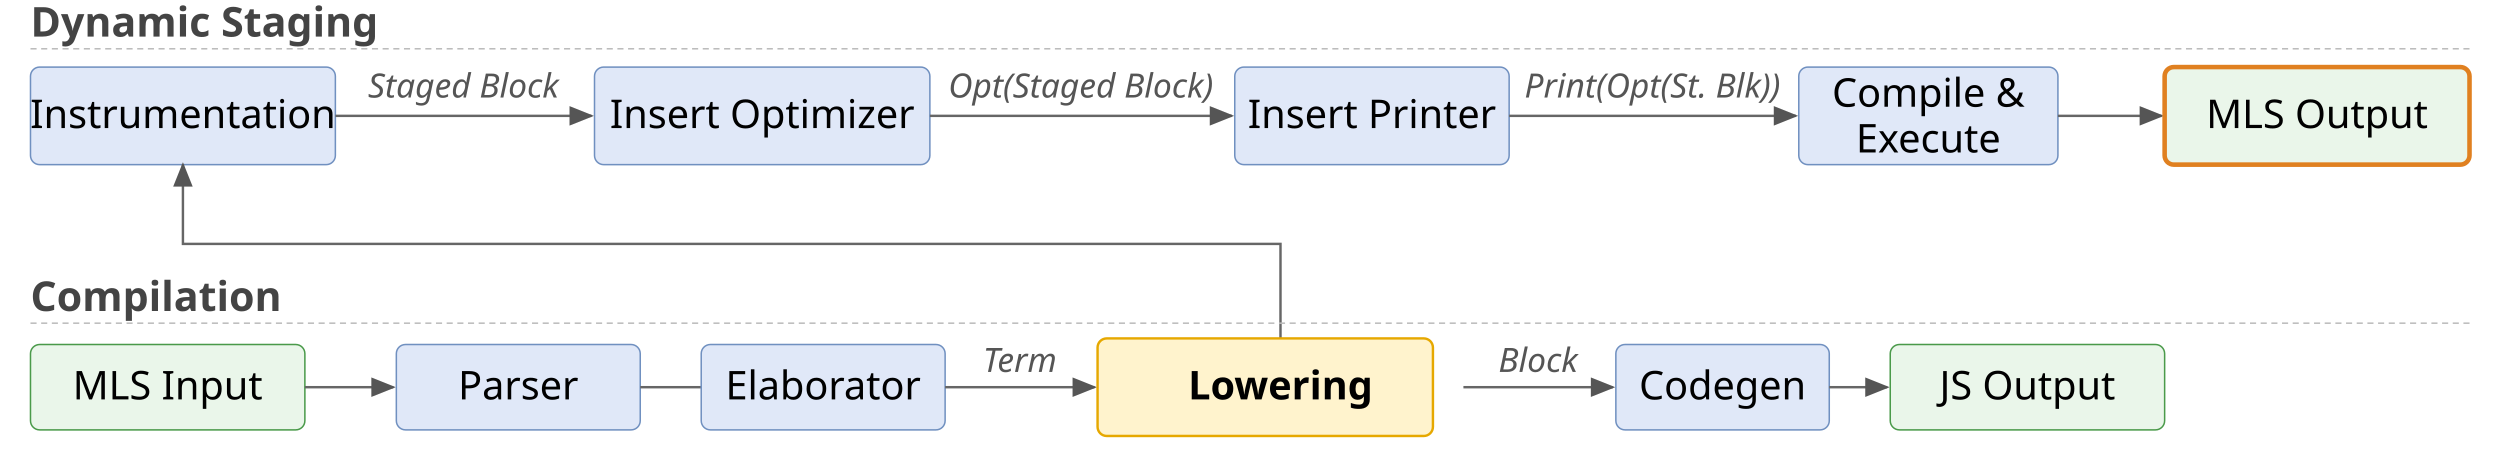
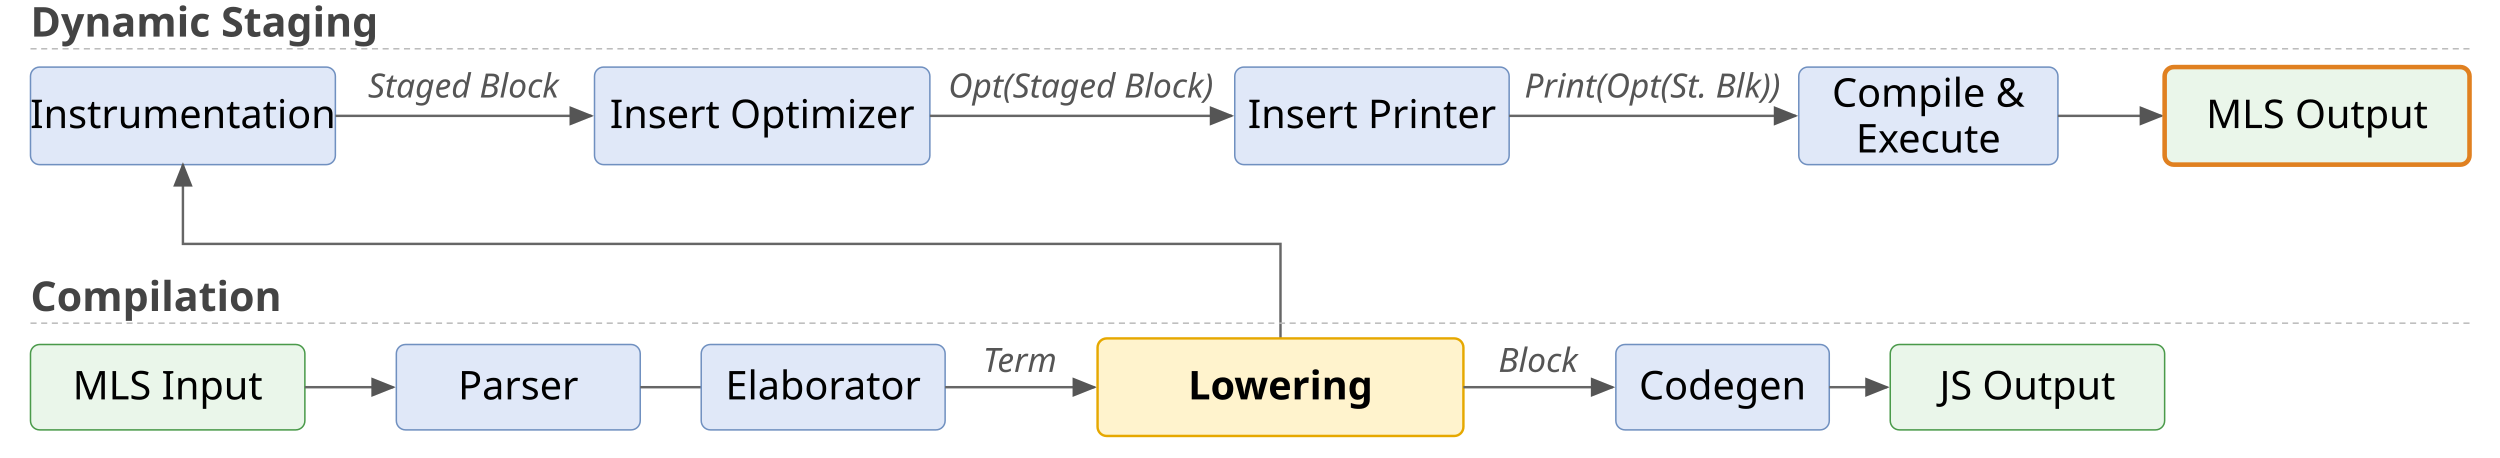
<svg xmlns="http://www.w3.org/2000/svg" viewBox="0 0 1640 300" font-family="sans-serif" xml:space="preserve">
  <defs>
    <marker id="a" markerWidth="10" markerHeight="8" refX="9" refY="4" orient="auto">
      <path d="M0,0 L0,8 L10,4 z" fill="#555" />
    </marker>
    <marker id="ah" markerWidth="10" markerHeight="8" refX="9" refY="4" orient="auto">
      <path d="M0,0 L0,8 L10,4 z" fill="#e08020" />
    </marker>
    <style>
      .mono { font-family: Menlo, Consolas, monospace; font-size: 30px; }
      .ttl  { font-weight: bold; font-size: 32px; }
      .lbl  { font-size: 22px; font-style: italic; fill: #555; }
      .row  { font-weight: bold; font-size: 27px; fill: #444; }
      .hl   { stroke: #e08020; stroke-width: 3; fill: none; }
      text  { font-size: 26px; }
    </style>
  </defs>
  <text x="20" y="24" class="row">Dynamic Staging</text>
  <line x1="20" y1="32" x2="1620" y2="32" stroke="#bbb" stroke-dasharray="4,3" />
  <rect x="20" y="44" width="200" height="64" rx="6" fill="#e0e8f8" stroke="#7090c0" />
  <text x="120" y="84" text-anchor="middle">Instrumentation</text>
  <rect x="390" y="44" width="220" height="64" rx="6" fill="#e0e8f8" stroke="#7090c0" />
  <text x="500" y="84" text-anchor="middle">Insert Optimizer</text>
  <rect x="810" y="44" width="180" height="64" rx="6" fill="#e0e8f8" stroke="#7090c0" />
  <text x="900" y="84" text-anchor="middle">Insert Printer</text>
  <rect x="1180" y="44" width="170" height="64" rx="6" fill="#e0e8f8" stroke="#7090c0" />
  <text x="1265" y="70" text-anchor="middle">Compile &amp;</text>
  <text x="1265" y="100" text-anchor="middle">Execute</text>
  <rect x="1420" y="44" width="200" height="64" rx="6" fill="#eaf6ea" stroke="#4a9a4a" />
  <text x="1520" y="84" text-anchor="middle" font-size="22">MLS Output</text>
  <line x1="220" y1="76" x2="388" y2="76" stroke="#666" stroke-width="1.6" marker-end="url(#a)" />
  <text x="304" y="64" text-anchor="middle" class="lbl">Staged Block</text>
  <line x1="610" y1="76" x2="808" y2="76" stroke="#666" stroke-width="1.6" marker-end="url(#a)" />
  <text x="709" y="64" text-anchor="middle" class="lbl">Opt(Staged Block)</text>
  <line x1="990" y1="76" x2="1178" y2="76" stroke="#666" stroke-width="1.6" marker-end="url(#a)" />
  <text x="1084" y="64" text-anchor="middle" class="lbl">Print(Opt(St. Blk))</text>
  <line x1="1350" y1="76" x2="1418" y2="76" stroke="#666" stroke-width="1.6" marker-end="url(#a)" />
  <path d="M 840 222 L 840 160 L 120 160 L 120 108" fill="none" stroke="#666" stroke-width="1.6" marker-end="url(#a)" />
  <text x="20" y="204" class="row">Compilation</text>
  <line x1="20" y1="212" x2="1620" y2="212" stroke="#bbb" stroke-dasharray="4,3" />
  <rect x="20" y="226" width="180" height="56" rx="6" fill="#eaf6ea" stroke="#4a9a4a" />
  <text x="110" y="262" text-anchor="middle">MLS Input</text>
  <line x1="200" y1="254" x2="258" y2="254" stroke="#666" stroke-width="1.6" marker-end="url(#a)" />
  <rect x="260" y="226" width="160" height="56" rx="6" fill="#e0e8f8" stroke="#7090c0" />
  <text x="340" y="262" text-anchor="middle">Parser</text>
  <line x1="420" y1="254" x2="478" y2="254" stroke="#666" stroke-width="1.6" marker-end="url(#a)" />
  <rect x="460" y="226" width="160" height="56" rx="6" fill="#e0e8f8" stroke="#7090c0" />
  <text x="540" y="262" text-anchor="middle">Elaborator</text>
  <line x1="620" y1="254" x2="718" y2="254" stroke="#666" stroke-width="1.6" marker-end="url(#a)" />
  <text x="669" y="244" text-anchor="middle" class="lbl">Term</text>
-   <rect x="720" y="222" width="220" height="64" rx="6" fill="#fff3cd" stroke="#e6a800" stroke-width="1.6" />
+   <rect x="720" y="222" width="240" height="64" rx="6" fill="#fff3cd" stroke="#e6a800" stroke-width="1.6" />
  <text x="840" y="262" text-anchor="middle" font-weight="bold">Lowering</text>
  <line x1="960" y1="254" x2="1058" y2="254" stroke="#666" stroke-width="1.6" marker-end="url(#a)" />
  <text x="1009" y="244" text-anchor="middle" class="lbl">Block</text>
  <rect x="1060" y="226" width="140" height="56" rx="6" fill="#e0e8f8" stroke="#7090c0" />
  <text x="1130" y="262" text-anchor="middle">Codegen</text>
  <line x1="1200" y1="254" x2="1238" y2="254" stroke="#666" stroke-width="1.6" marker-end="url(#a)" />
  <rect x="1240" y="226" width="180" height="56" rx="6" fill="#eaf6ea" stroke="#4a9a4a" />
  <text x="1330" y="262" text-anchor="middle">JS Output</text>
  <rect x="1420" y="44" width="200" height="64" rx="6" fill="none" stroke="#e08020" stroke-width="3" />
</svg>
